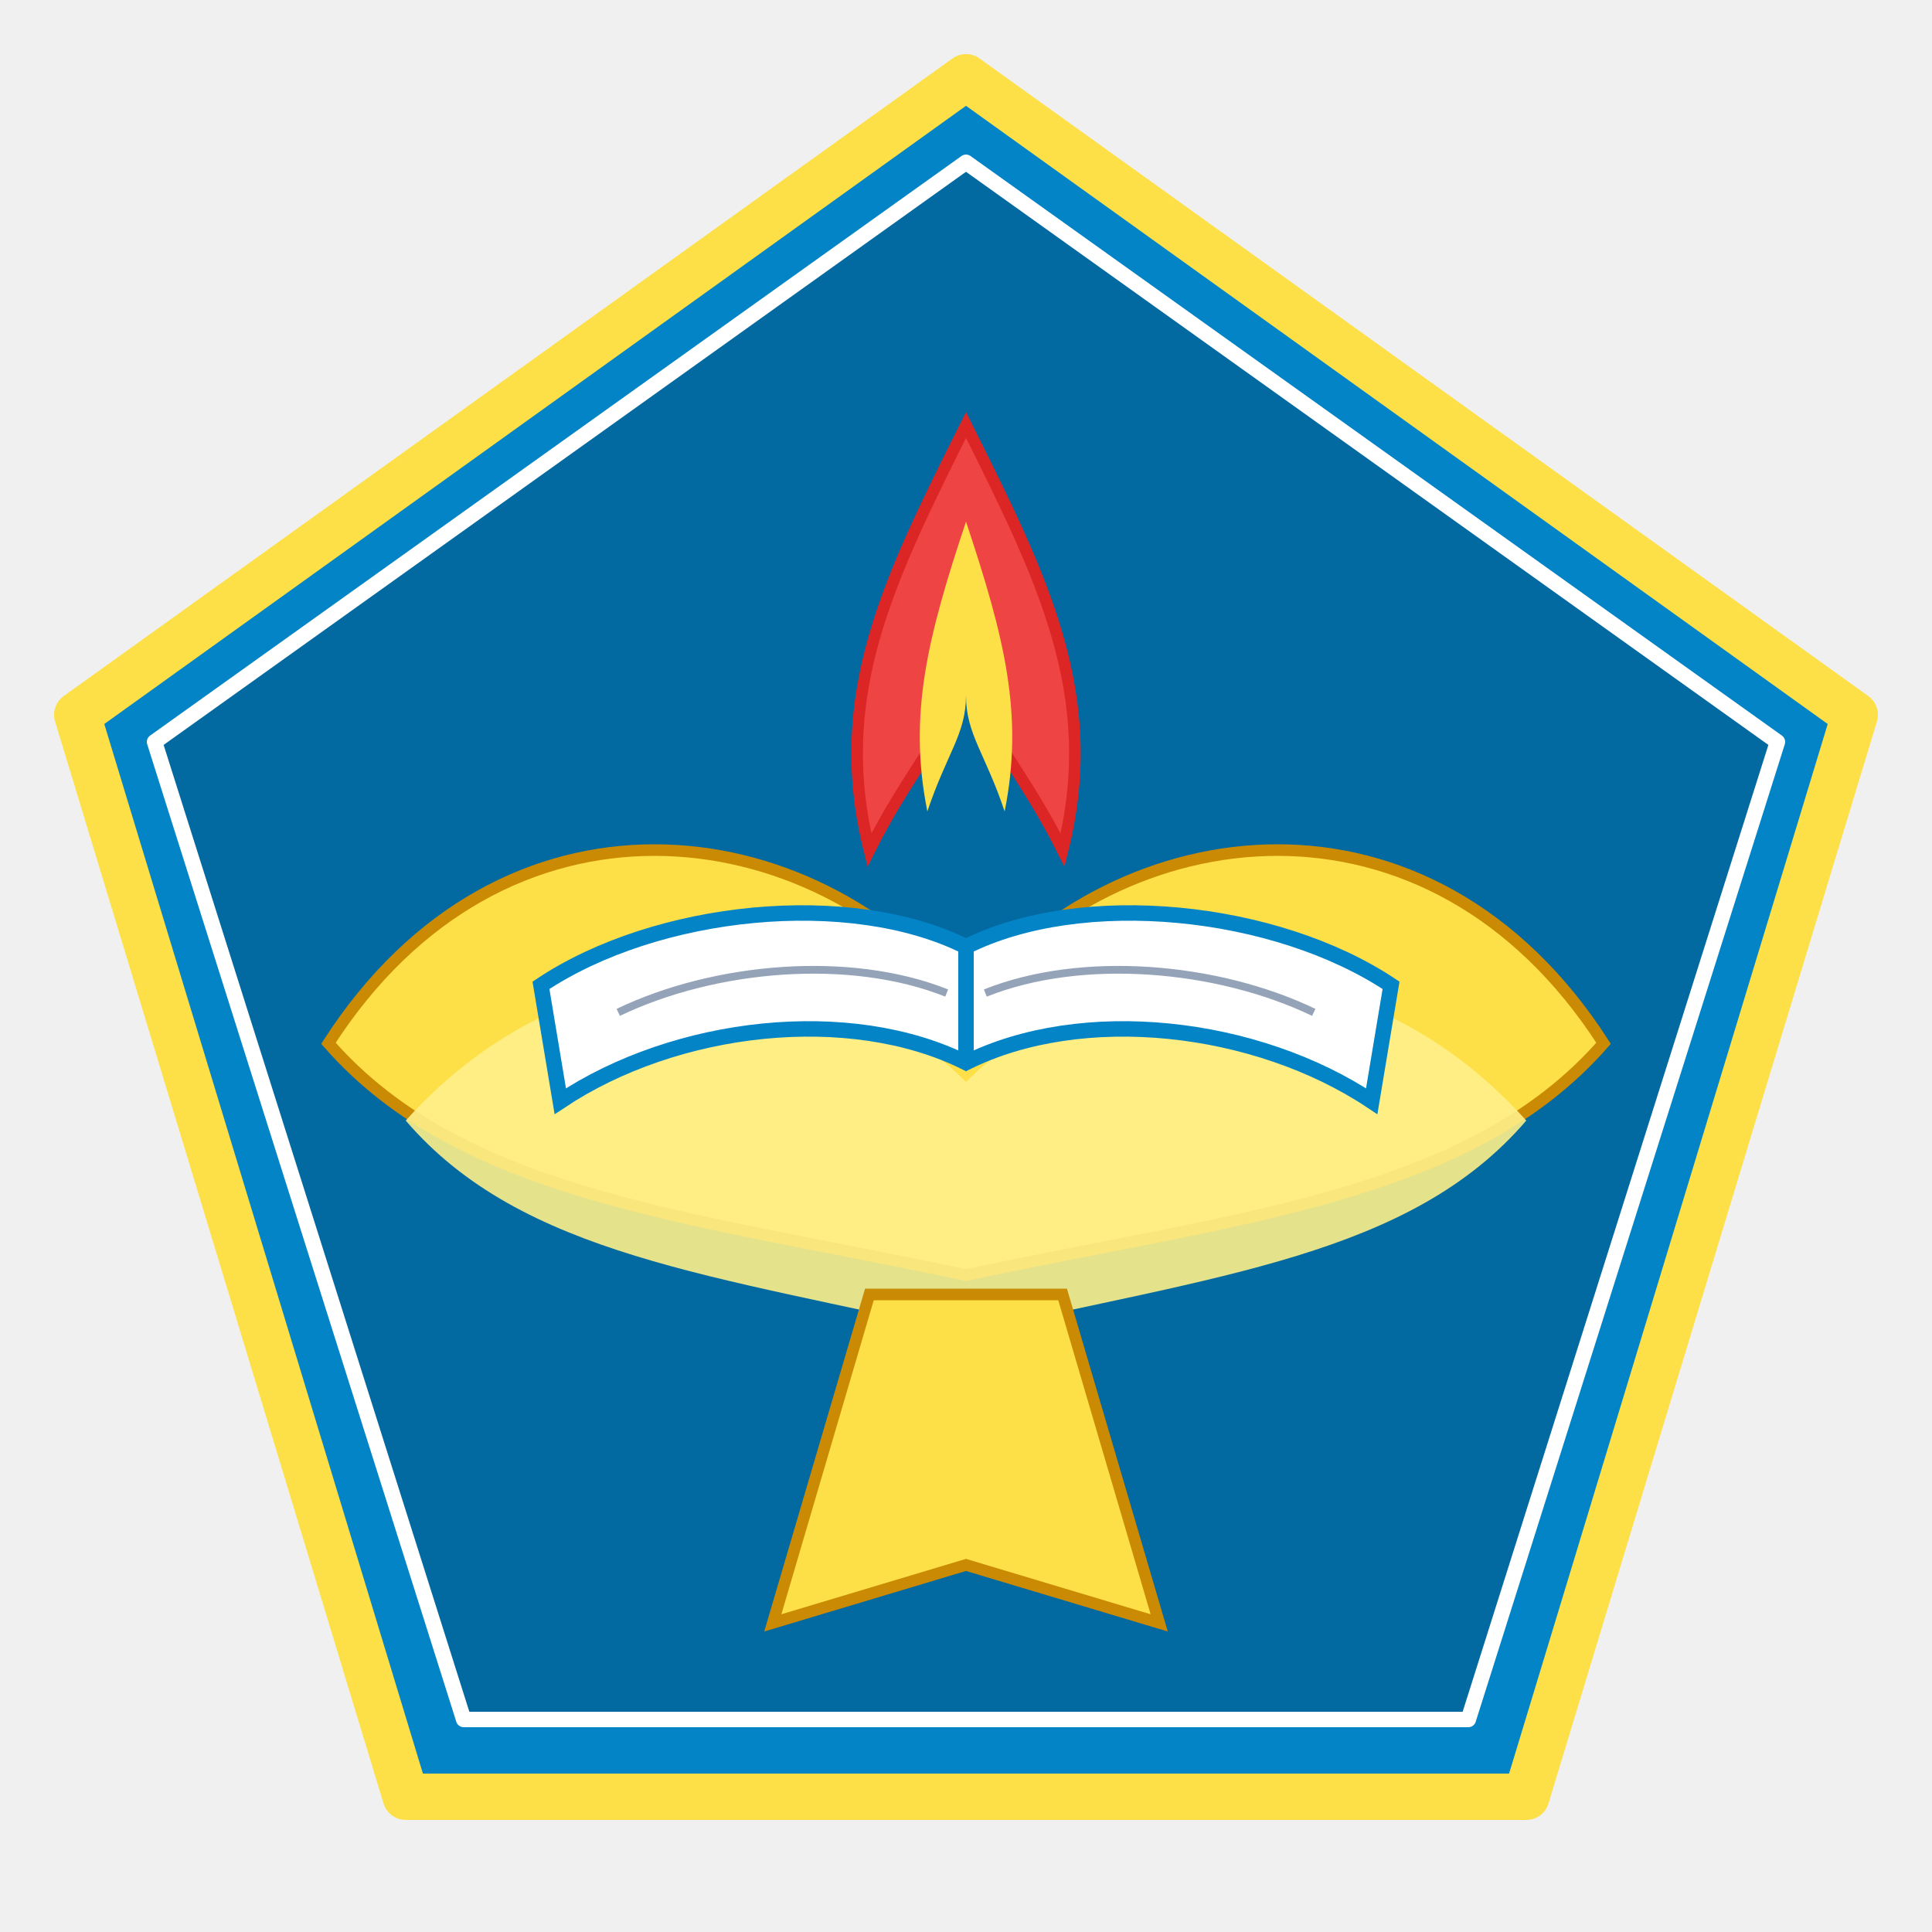
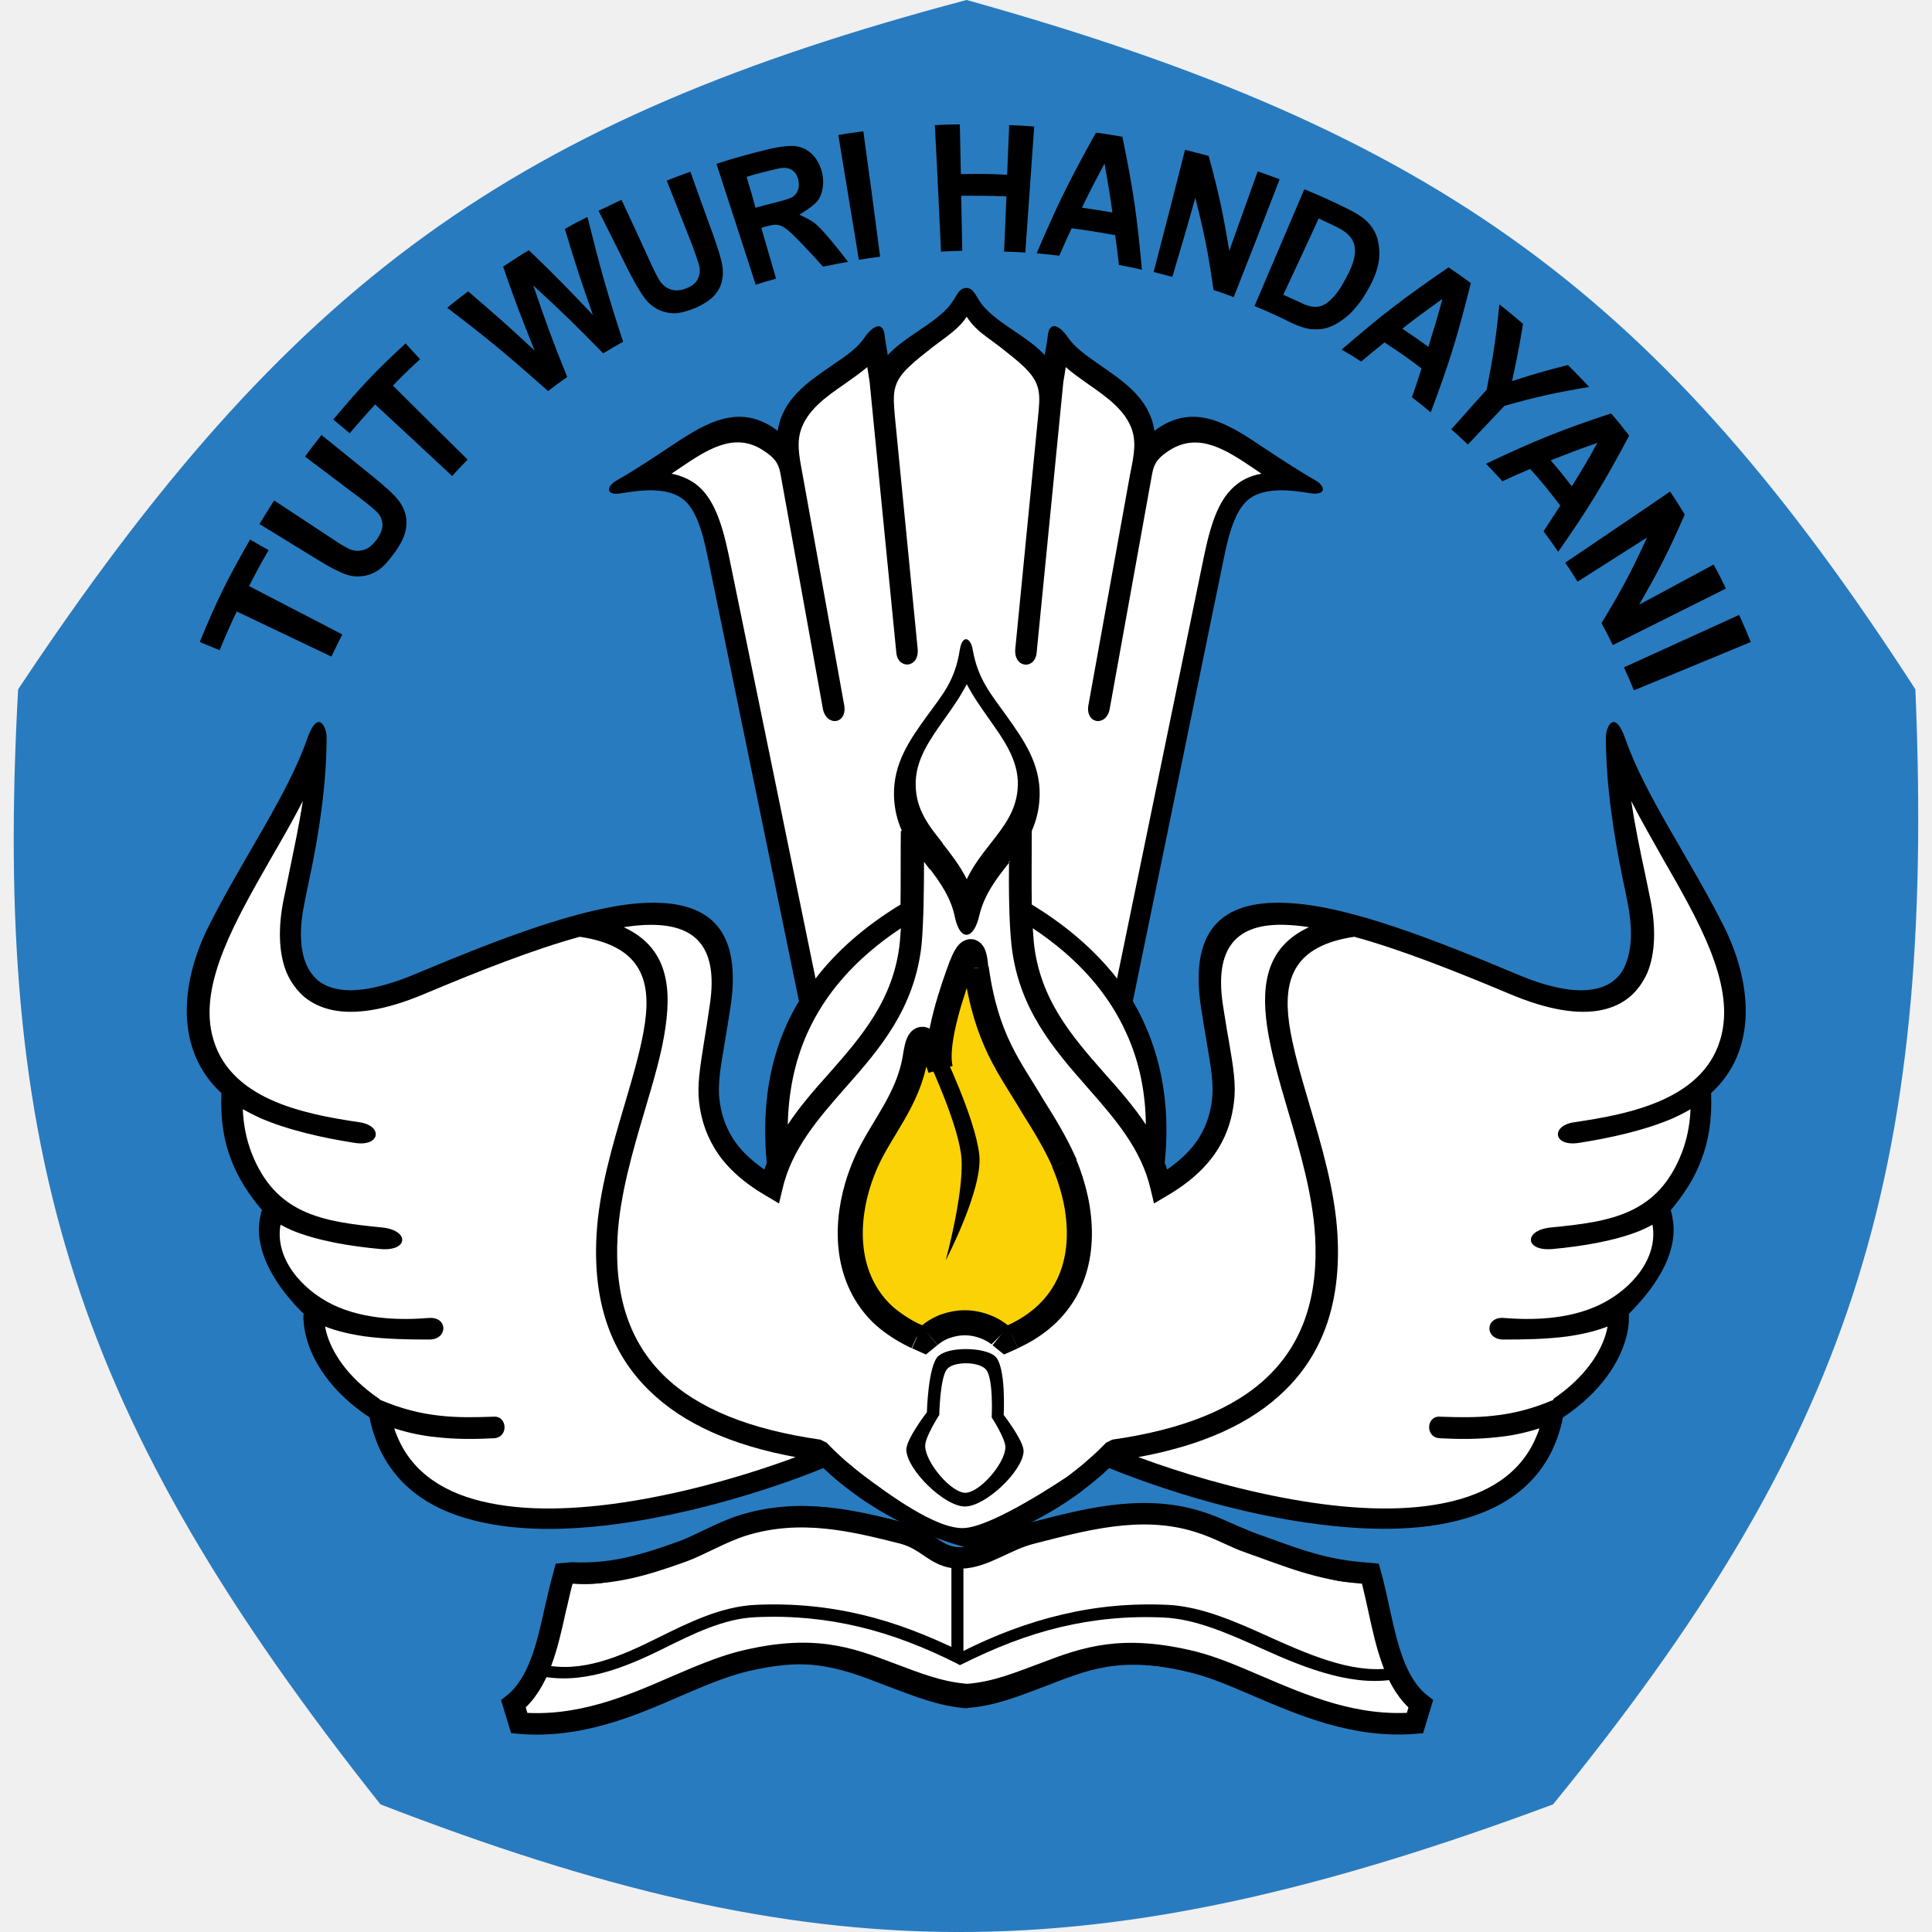
- <svg xmlns="http://www.w3.org/2000/svg" viewBox="0 0 500 500" width="100%" height="100%">
-   <defs>
-     <linearGradient id="twhGold" x1="0%" y1="0%" x2="100%" y2="100%">
-       <stop offset="0%" stopColor="#FDE047" />
-       <stop offset="100%" stopColor="#EAB308" />
-     </linearGradient>
-     <linearGradient id="twhBlue" x1="0%" y1="0%" x2="100%" y2="100%">
-       <stop offset="0%" stopColor="#0284C7" />
-       <stop offset="100%" stopColor="#0369A1" />
-     </linearGradient>
-   </defs>
-   <polygon points="250,20 480,185 395,465 105,465 20,185" fill="#0284C7" stroke="#FDE047" stroke-width="12" stroke-linejoin="round" />
-   <polygon points="250,42 460,192 380,445 120,445 40,192" fill="#0369A1" stroke="#FFFFFF" stroke-width="4" stroke-linejoin="round" />
-   <path d="M250,260 C210,210 130,200 85,270 C120,310 180,315 250,330 C320,315 380,310 415,270 C370,200 290,210 250,260 Z" fill="#FDE047" stroke="#CA8A04" stroke-width="3" />
-   <path d="M250,280 C215,245 150,240 105,290 C135,325 185,330 250,345 C315,330 365,325 395,290 C350,240 285,245 250,280 Z" fill="#FEF08A" opacity="0.9" />
-   <path d="M225,335 L200,420 L250,405 L300,420 L275,335 Z" fill="#FDE047" stroke="#CA8A04" stroke-width="3" />
-   <path d="M250,110 C230,150 215,180 225,220 C235,200 245,190 250,175 C255,190 265,200 275,220 C285,180 270,150 250,110 Z" fill="#EF4444" stroke="#DC2626" stroke-width="3" />
-   <path d="M250,135 C240,165 235,185 240,210 C245,195 250,190 250,180 C250,190 255,195 260,210 C265,185 260,165 250,135 Z" fill="#FDE047" />
-   <path d="M250,245 C220,230 170,235 140,255 L145,285 C175,265 220,260 250,275 C280,260 325,265 355,285 L360,255 C330,235 280,230 250,245 Z" fill="#FFFFFF" stroke="#0284C7" stroke-width="4" />
-   <line x1="250" y1="245" x2="250" y2="275" stroke="#0284C7" stroke-width="4" />
-   <path d="M160,262 C185,250 220,247 245,257" stroke="#94A3B8" stroke-width="2" fill="none" />
-   <path d="M340,262 C315,250 280,247 255,257" stroke="#94A3B8" stroke-width="2" fill="none" />
+ <svg xmlns="http://www.w3.org/2000/svg" width="400" height="400" version="1.1">
+   <path d="m200.12-0.004c98.148 27.393 143.92 61.458 196.44 142.72 4.258 101.77-13.91 155.84-75.013 230.86-95.522 35.555-152.58 34.916-242.78 0-63.303-79.838-80.335-134.27-75.013-230.86 56.348-84.877 102.9-117.95 196.37-142.72z" fill="#297bbf" stroke-width=".071" />
+   <path d="m63.209 162.23-4.329 6.316-8.587 12.916-5.677 16.536-3.052 7.026 0.568 11.639 4.755 7.948 1.703 9.297 2.271 6.529 5.181 9.51-0.426 4.897 1.135 5.181 4.045 7.239 3.761 4.755 1.135 5.677" fill="none" stroke="#000" stroke-width=".16" />
+   <path d="m200.12 353.63c5.961-0.426 10.645-2.413 16.181-4.471 8.374-3.193 15.471-6.6 30.374-2.839 4.045 0.994 8.871 2.839 13.484 4.826 9.652 4.116 20.794 8.019 33.213 6.955l1.065-4.4c-5.322-4.187-7.31-10.148-8.942-17.6-0.426-1.987-0.852-3.903-1.348-5.961l-0.426-1.561-1.561-0.142c-9.155-0.71-15.684-2.981-23.845-5.89-3.477-1.277-7.239-2.626-11.639-3.974-11.994-3.69-22.922-0.923-33.071 1.632-5.394 1.348-8.303 2.626-13.058 2.839h-0.639c-4.826-0.142-7.736-1.419-13.058-2.839-10.148-2.555-21.148-5.323-33.071-1.632-4.4 1.348-8.161 2.697-11.639 3.974-8.161 2.91-14.69 5.181-23.845 5.89l-1.561 0.142-0.426 1.561c-0.568 2.058-0.923 3.974-1.419 5.961-1.632 7.452-3.335 13.839-8.658 18.026l0.852 3.336c12.419 1.065 22.922-2.342 32.574-6.529 4.613-1.987 9.155-3.832 13.271-4.826 14.903-3.761 22.71-0.071 31.155 3.123 5.535 2.058 10.29 4.045 16.252 4.471zm0-33.213c-8.161-2.2-16.394-6.103-23.632-11.426-1.49-1.135-2.981-2.271-4.4-3.548-0.568-0.497-1.065-0.994-1.632-1.49-9.368 3.832-22.922 8.161-36.761 10.645-11.568 2.058-23.348 2.768-33.284 0.71-10.29-2.058-18.522-7.097-22.355-16.606-0.639-1.632-1.206-3.406-1.561-5.252-7.948-5.252-11.852-11.639-13.129-16.748-0.284-1.065-0.426-2.129-0.497-3.052-0.071-0.568-0.071-1.065 0-1.632-5.465-5.394-8.729-11-9.226-16.252-0.071-1.135-0.071-2.2 0.142-3.336 0.142-0.639 0.213-1.277 0.426-1.845h0.071c-2.768-3.264-4.897-6.529-6.387-10.361-1.561-3.974-2.271-8.445-2.058-13.91-9.723-8.942-8.516-22.922-2.555-34.703 6.955-13.839 16.252-26.968 20.297-38.606 2.271-6.458 4.045-2.413 4.045-0.426 0 9.652-1.561 20.013-3.548 29.31-0.213 0.994-0.426 1.987-1.065 5.181-0.994 4.755-0.994 9.226 0.355 12.49 0.568 1.348 1.348 2.413 2.342 3.336 0.994 0.852 2.342 1.49 3.974 1.845 3.761 0.781 9.084-0.071 16.252-3.052 17.529-7.381 34.49-13.839 46.555-14.69 13.484-0.923 21.361 4.471 18.735 21.645-0.355 2.342-0.781 4.755-1.135 6.955-0.994 5.748-1.49 9.013-1.135 12.064 0.284 2.342 0.923 4.968 2.555 7.665 1.348 2.271 3.477 4.542 6.742 6.813 0.142-0.426 0.355-0.923 0.497-1.348-0.923-9.793 0-19.516 4.116-28.671 0.781-1.632 1.561-3.264 2.555-4.826l-18.877-91.903c-1.277-6.316-2.768-10.29-5.252-12.135-3.335-2.484-8.8-1.774-12.632-1.135-3.264 0.568-3.264-1.348-0.923-2.697 3.548-1.987 7.806-4.826 11.639-7.381 6.955-4.613 13.91-8.729 21.645-2.839 0.994-6.6 6.174-10.077 11.142-13.484 1.419-1.065 4.968-3.052 6.813-5.819 1.774-2.555 3.832-3.477 4.187-0.497 0.071 0.781 0.355 2.413 0.639 4.116 3.548-3.832 8.871-6.032 12.348-9.723 1.987-2.129 2.058-4.116 3.903-4.187 1.845 0.071 1.916 2.058 3.903 4.187 3.478 3.69 8.8 5.89 12.348 9.723 0.284-1.703 0.568-3.336 0.639-4.116 0.355-2.981 2.413-2.129 4.187 0.497 1.916 2.697 5.394 4.755 6.813 5.819 4.897 3.406 10.078 6.884 11.071 13.484 7.735-5.89 14.761-1.774 21.645 2.839 3.832 2.555 8.161 5.394 11.639 7.381 2.271 1.277 2.271 3.193-0.994 2.697-3.761-0.639-9.297-1.348-12.632 1.135-2.484 1.916-3.974 5.819-5.252 12.135l-18.877 91.903c0.922 1.561 1.774 3.193 2.484 4.826 4.116 9.155 5.11 18.948 4.116 28.671 0.213 0.426 0.355 0.923 0.497 1.348 3.264-2.271 5.394-4.542 6.742-6.813 1.632-2.697 2.271-5.323 2.555-7.665 0.355-3.123-0.142-6.316-1.135-12.064-0.355-2.129-0.781-4.613-1.135-6.955-2.626-17.103 5.252-22.568 18.735-21.645 12.136 0.781 29.026 7.31 46.626 14.69 7.168 3.052 12.49 3.832 16.252 3.052 1.632-0.355 2.91-0.923 3.974-1.845 1.065-0.852 1.845-1.987 2.342-3.336 1.348-3.264 1.348-7.736 0.426-12.49-0.639-3.193-0.852-4.187-1.065-5.181-1.916-9.297-3.477-19.658-3.477-29.31 0-1.987 1.774-6.032 4.045 0.426 4.045 11.639 13.342 24.768 20.297 38.606 5.961 11.852 7.168 25.832-2.555 34.703 0.213 5.465-0.497 9.935-2.058 13.91-1.419 3.832-3.619 7.097-6.316 10.361 0.213 0.568 0.355 1.206 0.426 1.845 0.213 1.135 0.213 2.271 0.142 3.336-0.426 5.252-3.761 10.787-9.226 16.252v1.632c-0.071 0.923-0.213 1.987-0.497 3.052-1.277 5.11-5.181 11.497-13.129 16.748-0.355 1.845-0.922 3.619-1.561 5.252-3.832 9.51-12.064 14.477-22.355 16.606-9.935 2.058-21.716 1.277-33.284-0.71-13.839-2.413-27.322-6.813-36.761-10.645-0.568 0.497-1.065 0.994-1.632 1.49-1.49 1.277-2.91 2.413-4.4 3.548-7.239 5.323-15.542 9.226-23.632 11.426z" stroke-width=".071" />
+   <g fill="#fff">
+     <g stroke-width=".071">
+       <path d="m195.12 174.58c1.774 2.271 3.619 4.613 5.039 7.452 1.348-2.839 3.193-5.181 4.968-7.452 2.768-3.548 5.465-6.884 5.606-11.994 0.142-5.252-2.981-9.51-6.032-13.839-1.632-2.342-3.264-4.613-4.542-7.097-1.278 2.484-2.91 4.826-4.542 7.097-3.052 4.329-6.174 8.587-6.032 13.839 0.071 5.11 2.768 8.445 5.606 11.994z" />
+       <path d="m78.725 289.83c4.329 1.845 8.303 2.839 12.278 3.264 3.619 0.426 7.31 0.355 11.284 0.213 2.768-0.142 3.052 4.329-0.071 4.471-4.045 0.213-7.806 0.213-11.71-0.213-2.91-0.284-5.819-0.852-8.871-1.845 0.142 0.568 0.355 1.065 0.568 1.561 3.194 7.877 10.29 12.135 19.161 13.91 9.297 1.916 20.51 1.206 31.652-0.781 11.568-2.058 22.922-5.465 31.722-8.729-13.129-2.413-23.277-6.884-30.303-13.768-7.948-7.736-11.71-18.31-10.929-32.219 0.497-9.084 3.264-18.381 5.819-27.039 1.774-6.032 3.478-11.781 4.187-16.748 1.348-9.226-0.994-16.11-13.484-17.955-9.581 2.626-20.722 7.026-32.219 11.852-8.09 3.406-14.265 4.258-18.877 3.336-2.413-0.497-4.329-1.419-5.961-2.768-1.561-1.348-2.768-3.052-3.619-4.968-1.703-4.116-1.774-9.51-0.639-15.116 0.071-0.355 0.568-2.768 1.065-5.181 1.065-5.252 2.129-10.077 2.91-15.258-2.058 4.045-4.4 8.09-6.742 12.135-7.239 12.703-14.548 25.406-12.064 36.122 3.123 13.484 18.948 16.535 30.516 18.239 4.968 0.71 4.4 5.181-1.065 4.258-6.387-0.994-13.768-2.626-19.587-5.181-1.206-0.568-2.342-1.135-3.477-1.774 0.142 3.406 0.781 6.316 1.774 8.942 4.968 12.845 14.69 14.335 27.039 15.542 5.748 0.568 5.535 4.968-0.284 4.471-6.245-0.568-13.058-1.703-18.239-3.832-0.852-0.355-1.703-0.781-2.484-1.206-1.206 6.884 4.258 13.342 10.787 16.535 6.742 3.264 14.69 3.193 19.942 2.768 3.974-0.284 3.974 4.471 0.071 4.471-4.187 0-8.8-0.071-13.2-0.639-2.981-0.426-5.819-1.065-8.374-2.058 0.071 0.355 0.142 0.639 0.213 0.994 1.065 4.187 4.329 9.439 11 13.981z" />
+       <path d="m186.52 192.18c-9.723 6.458-15.826 13.839-19.374 21.716-2.697 6.032-3.903 12.419-4.045 18.948 2.484-3.761 5.465-7.168 8.516-10.574 6.671-7.593 13.484-15.329 14.69-27.252 0.071-0.923 0.142-1.845 0.213-2.839z" />
+       <path d="m116.12 327.37" />
+       <path d="m197.52 337.8v-13.2c-4.542-0.426-7.026-1.632-11.923-2.839-9.581-2.413-19.871-5.039-30.658-1.703-4.329 1.348-8.09 2.626-11.497 3.903-8.019 2.839-14.548 5.181-23.348 6.032-0.284 1.348-0.639 2.768-0.923 4.187-0.71 3.052-1.348 6.245-2.342 9.226 7.31-0.142 13.981-3.264 20.51-6.245 4.187-1.916 8.303-3.832 12.49-4.968 16.819-4.471 28.174-0.71 38.748 2.768 3.832 1.277 5.394 2.058 9.013 2.839z" />
+       <path d="m321.62 289.83c-4.329 1.845-8.303 2.839-12.277 3.264-3.619 0.426-7.31 0.355-11.284 0.213-2.768-0.142-3.052 4.329 0.071 4.471 4.045 0.213 7.806 0.213 11.71-0.213 2.91-0.284 5.819-0.852 8.871-1.845-0.142 0.568-0.355 1.065-0.568 1.561-3.193 7.877-10.29 12.135-19.161 13.91-9.297 1.916-20.51 1.206-31.58-0.781-11.568-2.058-22.922-5.465-31.722-8.729 13.129-2.413 23.277-6.884 30.303-13.768 7.948-7.736 11.71-18.31 10.929-32.219-0.497-9.084-3.264-18.381-5.819-27.039-1.774-6.032-3.477-11.781-4.187-16.748-1.277-9.226 0.994-16.11 13.484-17.955 9.581 2.626 20.722 7.026 32.219 11.852 8.09 3.406 14.264 4.258 18.877 3.336 2.413-0.497 4.329-1.419 5.961-2.768 1.561-1.348 2.768-3.052 3.619-4.968 1.703-4.116 1.774-9.51 0.639-15.116-0.071-0.355-0.568-2.768-1.065-5.181-1.135-5.252-2.129-10.077-2.91-15.258 2.058 4.045 4.4 8.09 6.671 12.135 7.31 12.703 14.548 25.406 12.064 36.122-3.123 13.484-18.948 16.535-30.516 18.239-4.968 0.71-4.4 5.181 1.065 4.258 6.387-0.994 13.768-2.626 19.587-5.181 1.206-0.568 2.342-1.135 3.406-1.774-0.142 3.406-0.781 6.316-1.774 8.942-4.968 12.845-14.69 14.335-27.11 15.542-5.748 0.568-5.465 4.968 0.284 4.471 6.174-0.568 13.058-1.703 18.239-3.832 0.852-0.355 1.703-0.781 2.484-1.206 1.206 6.884-4.258 13.342-10.858 16.535-6.742 3.264-14.69 3.193-19.942 2.768-3.903-0.284-3.974 4.471-0.071 4.471 4.258 0 8.871-0.071 13.2-0.639 2.981-0.426 5.819-1.065 8.374-2.058-0.071 0.355-0.142 0.639-0.213 0.994-1.065 4.187-4.329 9.439-11 13.981z" />
+       <path d="m213.82 192.18c9.723 6.458 15.826 13.839 19.374 21.716 2.768 6.032 3.974 12.419 4.045 18.948-2.484-3.761-5.465-7.168-8.516-10.574-6.671-7.593-13.484-15.329-14.69-27.252-0.071-0.923-0.142-1.845-0.213-2.839z" />
+       <path d="m284.12 327.37c-0.071-0.142 0 0 0 0z" />
+       <path d="m202.62 337.8v-13.2c4.613-0.426 7.026-1.632 11.923-2.839 9.581-2.413 19.942-5.039 30.658-1.703 4.329 1.348 8.019 2.626 11.497 3.903 8.019 2.839 14.548 5.181 23.348 6.032 0.284 1.348 0.639 2.768 0.923 4.187 0.639 3.052 1.348 6.245 2.271 9.226-7.31-0.142-13.981-3.264-20.439-6.245-4.187-1.916-8.303-3.832-12.561-4.968-16.819-4.471-28.174-0.71-38.748 2.768-3.832 1.277-5.394 2.058-9.013 2.839z" />
+       <path d="m200.12 342.77c4.684-0.355 7.665-1.774 12.916-3.548 10.006-3.264 20.722-6.813 36.264-2.697 3.832 0.994 7.736 2.839 11.781 4.684 2.484 1.135 5.11 2.342 7.735 3.406 5.039 1.987 10.361 3.477 16.252 3.264 0.71 1.632 1.561 3.123 2.626 4.542-9.368-0.426-17.884-4.045-25.69-7.452-4.755-2.058-9.297-3.974-13.768-5.11-16.252-4.045-24.413-0.994-33.497 2.413-5.89 2.2-9.439 3.548-14.619 4.045-5.181-0.426-8.8-1.845-14.619-4.045-9.084-3.406-17.245-6.458-33.497-2.413-4.471 1.135-8.942 3.052-13.697 5.11-7.806 3.336-16.322 7.026-25.69 7.452 0.994-1.419 1.845-2.91 2.626-4.542 5.89 0.213 11.213-1.206 16.322-3.264 2.626-1.065 5.181-2.2 7.665-3.406 3.974-1.845 7.948-3.69 11.781-4.684 15.542-4.116 26.258-0.568 36.193 2.697 5.323 1.774 8.303 3.193 12.987 3.548z" />
+     </g>
+     <path d="m200.12 350.86c5.961-0.426 10.645-2.413 16.181-4.471 8.374-3.193 15.968-5.961 30.871-2.271 4.116 1.065 8.445 2.91 13.058 4.897 9.652 4.116 20.297 8.729 32.716 7.736l1.206-3.974c-5.322-4.187-7.026-12.064-8.658-19.516-0.426-1.987-0.852-3.903-1.348-5.89l-0.426-1.561-1.561-0.142c-9.155-0.71-15.4-3.477-23.49-6.316-3.477-1.206-6.245-2.981-10.645-4.329-11.993-3.761-24.271-0.142-34.419 2.413-5.394 1.348-9.793 4.968-14.548 5.11h-0.639c-4.755-0.142-6.174-3.69-11.497-5.11-10.148-2.555-21.148-5.323-33.071-1.632-4.4 1.348-9.226 4.258-12.703 5.465-8.09 2.91-14.477 4.755-22.781 4.4l-1.561 0.142-0.426 1.561c-0.568 2.058-0.923 3.974-1.419 5.89-1.632 7.452-3.406 15.329-8.658 19.516l1.206 3.974c12.419 1.065 23.135-3.548 32.716-7.736 4.613-1.987 9.013-3.832 13.058-4.897 14.903-3.761 22.426-0.923 30.871 2.271 5.535 2.058 10.29 4.045 16.252 4.471z" stroke="#000" stroke-width="4.449" />
+     <g stroke-width=".071">
+       <path d="m200.12 283.09c-1.135 0-1.348 1.845-1.916 3.548-0.497 1.561-1.135 2.91-1.987 4.329-0.426 0.781-0.852 1.49-1.206 2.271-3.406 7.593 0.284 12.703 5.039 17.6 4.968-5.181 8.445-10.077 5.039-17.6-0.355-0.781-0.781-1.49-1.135-2.271-0.781-1.419-1.419-2.839-1.987-4.329-0.568-1.703-0.781-3.548-1.916-3.548z" />
+       <path d="m209.12 178.34c-0.142 0.142-0.284 0.355-0.426 0.568-2.413 3.052-4.897 6.245-5.961 10.716-1.135 4.968-3.974 5.394-5.039 0.213-0.852-4.045-2.981-7.026-5.11-9.864v0.142c-0.426-0.568-0.852-1.135-1.277-1.703 0 5.465-0.071 12.348-0.497 17.103-1.419 13.271-8.658 21.645-15.826 29.735-5.606 6.387-11.071 12.632-12.987 20.935l-0.71 2.981-2.626-1.561c-5.394-3.123-8.729-6.529-10.716-9.864-2.058-3.406-2.839-6.6-3.194-9.439-0.426-3.69 0.142-7.097 1.135-13.342 0.284-1.774 0.639-3.832 1.065-6.884 1.987-13.058-3.903-17.174-14.052-16.535-1.206 0.071-2.413 0.213-3.761 0.426 8.445 3.903 10.006 11.284 8.658 20.581-0.71 5.323-2.484 11.213-4.329 17.458-2.484 8.374-5.11 17.387-5.606 25.974-0.71 12.561 2.626 22 9.581 28.813 7.097 6.955 18.026 11.213 32.432 13.271l1.278 0.639c1.206 1.277 2.484 2.484 3.761 3.619 1.348 1.135 2.697 2.271 4.116 3.336 4.755 3.548 14.619 10.858 20.368 10.716 6.032-0.071 21.645-10.716 21.645-10.716s2.839-2.129 4.116-3.336c1.348-1.135 2.626-2.342 3.832-3.619l1.278-0.639c14.406-2.058 25.335-6.316 32.432-13.271 6.955-6.813 10.29-16.252 9.581-28.813-0.497-8.658-3.123-17.6-5.606-25.974-1.845-6.245-3.548-12.135-4.329-17.458-1.348-9.297 0.213-16.677 8.658-20.581-1.277-0.213-2.555-0.355-3.761-0.426-10.148-0.71-16.039 3.477-14.052 16.535 0.497 2.981 0.781 5.039 1.135 6.884 1.065 6.174 1.632 9.652 1.135 13.342-0.355 2.839-1.135 6.032-3.194 9.439-2.058 3.336-5.323 6.742-10.716 9.864l-2.626 1.561-0.71-2.981c-1.916-8.303-7.381-14.548-12.987-20.935-7.097-8.09-14.406-16.464-15.826-29.735-0.497-4.755-0.568-11.71-0.497-17.174z" />
+       <path d="m186.72 172.02c-0.923-2.129-1.561-4.471-1.632-7.31-0.142-6.742 3.336-11.639 6.884-16.535 3.194-4.4 5.748-7.239 6.742-13.626 0.497-3.193 2.271-2.697 2.697 0.071 1.065 5.961 3.69 9.013 6.955 13.555 3.477 4.897 7.026 9.793 6.884 16.535-0.071 2.839-0.71 5.252-1.632 7.31 0 4.684-0.071 10.787 0 15.258 7.593 4.613 13.342 9.793 17.671 15.329l0.071-0.426 17.955-87.219c1.561-7.452 3.335-12.135 6.955-14.832 1.419-1.065 2.981-1.703 4.897-2.058-0.497-0.355-1.065-0.71-1.561-1.065-5.678-3.832-11.355-7.593-17.387-3.832-2.2 1.419-3.264 2.484-3.69 4.968l-8.8 48.755c-0.781 3.69-5.252 2.981-4.329-1.206l8.516-47.193c0.568-2.981 1.419-6.245 0.568-9.155-1.277-4.329-5.394-7.168-9.155-9.793-1.703-1.206-3.335-2.342-4.684-3.548-0.142 1.135-0.355 2.2-0.497 3.123l-5.535 56.135c-0.426 3.477-4.826 3.052-4.4-0.994l4.684-47.761c0.497-4.826 0.71-7.097-2.91-10.574-1.49-1.419-3.336-2.839-5.039-4.187-1.774-1.348-3.548-2.484-4.968-3.903-0.71-0.71-1.348-1.49-1.845-2.271-0.497 0.781-1.135 1.561-1.916 2.271-1.419 1.348-3.194 2.555-4.968 3.903-1.703 1.348-3.477 2.697-5.039 4.187-3.619 3.406-3.336 5.748-2.91 10.574l4.684 47.761c0.426 4.045-3.974 4.4-4.4 0.994l-5.535-56.135c-0.142-0.923-0.284-1.987-0.497-3.123-1.419 1.206-3.052 2.342-4.755 3.548-3.69 2.555-7.806 5.394-9.084 9.793-0.852 2.981 0 6.245 0.497 9.155l8.516 47.193c0.923 4.187-3.477 4.897-4.329 1.206l-8.8-48.755c-0.426-2.484-1.49-3.548-3.69-4.968-5.961-3.832-11.639 0-17.316 3.832-0.497 0.355-1.065 0.71-1.561 1.065 1.845 0.355 3.477 1.065 4.897 2.058 3.548 2.626 5.394 7.381 6.955 14.832l17.884 87.219 0.071 0.426c4.258-5.535 10.006-10.716 17.6-15.329 0.071-4.471 0-10.574 0.071-15.258z" />
+     </g>
+   </g>
+   <g>
+     <path d="m198.32 344.76m90.484 0.426c0.284 0.781 0.639 1.49 1.065 2.271-9.013 2.058-19.161-1.845-28.387-6.032-6.955-3.123-13.91-6.245-20.51-6.529-7.523-0.355-14.548 0.355-21.432 1.987-6.884 1.632-13.555 4.258-20.51 7.735-0.071 0.071-0.071 0.071-0.142 0.071h-0.355s-0.071 0-0.071-0.071c0 0-0.071 0-0.071-0.071-6.884-3.477-13.626-6.103-20.51-7.736-6.884-1.632-13.91-2.342-21.432-1.987-6.671 0.284-12.987 3.477-19.161 6.529-8.161 4.045-17.032 7.593-26.045 5.535l1.065-2.271c8.09 1.845 16.11-1.632 23.916-5.535 6.458-3.193 13.058-6.458 20.155-6.813 7.736-0.355 14.974 0.355 22.142 2.058 6.884 1.632 13.626 4.258 20.58 7.665 6.884-3.477 13.697-6.032 20.581-7.665 7.097-1.703 14.336-2.413 22.142-2.058 7.026 0.355 14.194 3.548 21.361 6.813 8.871 3.974 18.097 7.877 26.329 6.032z" stroke-width=".071" />
+     <path d="m198.32 324.39m85.161 0.639c0.284 0.781 0.639 1.49 1.065 2.271-9.013 1.49-13.768-2.342-23.064-6.245-6.955-3.123-13.91-6.245-20.51-6.529-7.523-0.355-14.548 0.355-21.432 1.987s-13.555 4.258-20.51 7.736c-0.071 0.071-0.071 0.071-0.142 0.071l-0.142 0.142h-0.284s-0.071 0-0.071-0.071c0 0-0.071 0-0.071-0.071-6.884-3.477-13.626-6.103-20.51-7.736-25.619-6.174-43.432 14.903-61.245 10.858l1.065-2.271c16.464 3.761 35.413-17.103 60.748-11 6.884 1.632 13.626 4.258 20.581 7.665 6.884-3.406 13.697-6.032 20.581-7.665 7.097-1.703 14.335-2.413 22.142-2.058 7.026 0.355 14.194 3.548 21.361 6.813 8.871 3.69 12.774 7.168 20.935 6.245z" stroke-width=".071" />
+     <path d="m196.98 323.12h2.484v19.232h-2.484z" stroke-width=".071" />
+     <g stroke-width=".071">
+       <path d="m68.675 135.97c-7.877-3.761-11.781-5.606-19.658-9.368-1.49 3.123-2.2 4.755-3.548 8.019-1.632-0.71-2.484-0.994-4.116-1.703 3.69-8.942 5.819-13.2 10.432-21.219 1.561 0.923 2.271 1.348 3.832 2.2-1.703 2.91-2.484 4.4-4.045 7.452 7.736 3.974 11.568 6.032 19.303 10.006-0.923 1.774-1.348 2.697-2.271 4.613z" />
+       <path d="m53.705 108.51c1.206-1.987 1.845-2.981 3.052-4.897 4.755 3.123 7.097 4.684 11.852 7.806 1.845 1.277 3.123 1.987 3.761 2.271 0.994 0.426 1.987 0.426 2.981 0.142 0.994-0.284 1.845-1.065 2.697-2.2 0.781-1.135 1.206-2.2 1.135-3.123s-0.426-1.774-1.065-2.413-1.774-1.632-3.406-2.839c-4.613-3.477-6.955-5.252-11.568-8.729 1.348-1.845 2.058-2.697 3.406-4.471 4.258 3.477 6.458 5.181 10.716 8.658 2.413 1.987 4.116 3.477 4.968 4.542 0.852 0.994 1.419 2.129 1.703 3.193 0.284 1.135 0.284 2.271 0 3.548-0.284 1.277-0.994 2.626-2.058 4.187-1.348 1.845-2.484 3.193-3.619 3.903-1.135 0.71-2.271 1.135-3.406 1.206-1.135 0.142-2.2 0-3.193-0.355-1.419-0.497-3.406-1.49-5.89-3.052-4.755-2.91-7.168-4.4-11.923-7.31z" />
+       <path d="m93.625 98.566c-6.387-5.961-9.581-8.942-15.968-14.832-2.129 2.342-3.193 3.548-5.252 5.961-1.348-1.135-2.058-1.703-3.406-2.839 5.677-6.742 8.658-9.935 14.974-15.755 1.206 1.277 1.774 1.987 2.981 3.264-2.271 2.129-3.406 3.193-5.606 5.465 6.174 6.174 9.297 9.226 15.471 15.329-1.277 1.348-1.987 1.987-3.194 3.406z" />
+       <path d="m113.32 80.826c-8.019-7.097-12.136-10.574-20.723-17.103 1.703-1.419 2.555-2.058 4.329-3.406 5.606 4.826 8.374 7.239 13.768 12.277-2.768-6.884-4.116-10.361-6.529-17.387 2.129-1.419 3.194-2.129 5.323-3.406 5.465 5.252 8.09 7.948 13.271 13.413-2.484-7.026-3.619-10.574-5.819-17.813 1.845-1.065 2.839-1.561 4.684-2.484 2.626 10.503 4.045 15.613 7.381 25.832-1.632 0.923-2.484 1.419-4.116 2.413-5.606-5.748-8.516-8.587-14.477-14.052 2.626 7.665 3.974 11.426 7.026 18.948-1.632 1.135-2.413 1.703-3.974 2.91z" />
+       <path d="m123.92 43.636c1.916-0.923 2.839-1.348 4.755-2.271 2.413 5.181 3.619 7.736 5.961 12.916 0.923 2.058 1.632 3.336 1.987 3.903 0.639 0.923 1.419 1.49 2.342 1.774s1.987 0.213 3.193-0.284c1.206-0.497 1.987-1.135 2.342-1.987 0.355-0.781 0.497-1.632 0.284-2.555-0.213-0.852-0.71-2.271-1.419-4.258-2.129-5.394-3.194-8.09-5.323-13.484 1.987-0.781 2.91-1.135 4.897-1.845 1.845 5.181 2.768 7.806 4.684 12.987 1.065 2.981 1.703 5.11 1.916 6.387s0.142 2.484-0.142 3.548-0.852 2.058-1.703 2.91-2.058 1.632-3.619 2.342c-1.916 0.781-3.548 1.206-4.755 1.135-1.206-0.071-2.342-0.355-3.335-0.923-0.994-0.568-1.774-1.206-2.413-2.058-0.923-1.206-2.058-3.123-3.406-5.748-2.484-5.039-3.761-7.523-6.245-12.49z" />
+       <path d="m156.42 58.826c-3.264-10.006-4.826-14.974-8.09-24.91 4.187-1.348 6.316-1.916 10.574-2.981 2.697-0.639 4.684-0.852 6.032-0.639s2.484 0.852 3.406 1.845c0.994 1.065 1.561 2.342 1.916 3.832 0.355 1.916 0.142 3.619-0.639 5.11-0.781 1.49-4.116 3.336-4.116 3.336 0 0.071 2.129 0.994 2.981 1.632s1.987 1.845 3.477 3.619 2.2 2.697 3.619 4.542c-2.058 0.355-3.123 0.568-5.181 0.994-1.774-1.987-2.626-2.91-4.471-4.826-1.632-1.703-2.768-2.768-3.336-3.123-0.568-0.426-1.135-0.639-1.632-0.71-0.568-0.071-1.348 0.071-2.413 0.355-0.355 0.071-0.568 0.142-0.923 0.284 1.206 4.187 1.845 6.316 3.052 10.503-1.703 0.497-2.555 0.71-4.258 1.277zm0.071-15.826c1.419-0.426 2.058-0.568 3.477-0.923 2.271-0.568 3.69-0.994 4.187-1.348 0.497-0.355 0.852-0.781 1.065-1.419 0.213-0.568 0.213-1.277 0.071-2.058-0.213-0.852-0.568-1.49-1.135-1.916-0.568-0.426-1.277-0.639-2.129-0.568-0.426 0-1.632 0.284-3.619 0.781-1.561 0.426-2.271 0.568-3.832 1.065 0.781 2.555 1.135 3.832 1.845 6.387z" />
+       <path d="m177.82 53.786c-1.703-10.361-2.555-15.471-4.258-25.832 2.058-0.355 3.123-0.497 5.181-0.781 1.419 10.361 2.129 15.542 3.477 25.974-1.774 0.213-2.626 0.355-4.4 0.639z" />
+       <path d="m194.82 52.016c-0.497-10.432-0.71-15.684-1.277-26.116 2.058-0.071 3.123-0.142 5.181-0.142 0.071 4.116 0.142 6.174 0.213 10.29 3.832-0.071 5.748-0.071 9.581 0.142 0.142-4.116 0.284-6.174 0.426-10.29 2.058 0.071 3.123 0.142 5.181 0.284-0.71 10.432-1.135 15.684-1.845 26.116-1.774-0.142-2.626-0.142-4.4-0.213 0.213-4.542 0.284-6.884 0.497-11.426-3.761-0.142-5.606-0.142-9.368-0.142 0.071 4.613 0.142 6.884 0.213 11.426-1.774 0-2.626 0.071-4.4 0.142z" />
+       <path d="m236.42 55.846c-1.845-0.426-2.839-0.639-4.755-0.994-0.284-2.484-0.426-3.69-0.781-6.174-3.619-0.639-5.394-0.923-9.013-1.419-1.065 2.271-1.561 3.406-2.555 5.677-1.845-0.213-2.768-0.284-4.684-0.497 4.329-10.148 6.813-15.187 12.277-24.981 2.2 0.284 3.264 0.497 5.465 0.852 2.271 11 3.052 16.535 4.045 27.535zm-6.103-11.852c-0.568-4.045-0.923-6.103-1.632-10.148-1.916 3.619-2.91 5.465-4.684 9.155 2.555 0.355 3.832 0.568 6.316 0.994z" />
+       <path d="m238.82 56.416c2.626-10.148 3.974-15.258 6.529-25.406 1.987 0.497 2.981 0.781 4.897 1.277 2.129 7.877 2.981 11.852 4.258 19.658 2.342-6.6 3.548-9.935 5.89-16.464 1.845 0.639 2.768 0.994 4.542 1.632-3.761 9.793-5.677 14.69-9.51 24.413-1.632-0.639-2.484-0.923-4.187-1.49-1.065-7.593-1.845-11.426-3.761-19.09-1.845 6.6-2.839 9.864-4.755 16.393-1.561-0.426-2.413-0.639-3.974-1.065z" />
+       <path d="m270.02 39.166c3.548 1.49 5.322 2.271 8.8 3.974 1.916 0.923 3.336 1.845 4.187 2.697 1.135 1.135 1.916 2.413 2.271 3.974 0.355 1.561 0.426 3.194 0.071 4.897-0.355 1.703-1.135 3.619-2.413 5.748-1.065 1.845-2.271 3.336-3.406 4.471-1.49 1.348-2.981 2.342-4.471 2.839-1.135 0.426-2.413 0.497-3.832 0.355-1.065-0.142-2.342-0.568-3.832-1.277-3.052-1.49-4.542-2.2-7.665-3.477l10.29-24.129zm2.981 6.103c-2.91 6.316-4.329 9.439-7.31 15.755 1.277 0.568 1.845 0.852 3.123 1.419 1.135 0.568 2.058 0.923 2.626 0.994 0.781 0.142 1.49 0.142 2.2-0.142 0.71-0.213 1.419-0.781 2.271-1.632s1.774-2.2 2.697-3.974c0.994-1.774 1.561-3.264 1.774-4.329 0.213-1.135 0.213-2.058-0.071-2.91s-0.781-1.561-1.561-2.2c-0.568-0.497-1.774-1.206-3.69-2.058-0.852-0.426-1.277-0.568-2.058-0.994z" />
+       <path d="m296.22 85.366c-1.561-1.277-2.342-1.916-3.903-3.123 0.852-2.342 1.206-3.548 1.987-5.961-2.981-2.271-4.542-3.336-7.664-5.394-1.916 1.561-2.91 2.342-4.826 3.974-1.632-1.065-2.413-1.561-4.045-2.484 8.374-7.239 12.845-10.645 22.142-17.032 1.845 1.277 2.768 1.916 4.613 3.264-2.768 11-4.4 16.393-8.303 26.755zm-0.497-13.555c1.206-3.903 1.845-5.89 2.91-9.935-3.335 2.413-5.039 3.619-8.303 6.174 2.2 1.49 3.264 2.2 5.394 3.761z" />
+       <path d="m300.42 88.916c2.981-3.264 4.4-4.968 7.381-8.232 1.348-6.955 1.916-10.503 2.626-17.671 1.987 1.561 2.981 2.413 4.897 4.045-0.781 4.826-1.278 7.168-2.271 11.852 4.542-1.49 6.813-2.129 11.568-3.336 1.774 1.774 2.697 2.697 4.4 4.542-7.168 1.206-10.645 1.987-17.529 3.903-3.052 3.193-4.542 4.826-7.593 8.019-1.348-1.277-1.987-1.916-3.406-3.123z" />
+       <path d="m322.62 114.26c-1.206-1.774-1.845-2.626-3.052-4.258 1.419-2.129 2.058-3.193 3.477-5.323-2.413-3.123-3.619-4.684-6.245-7.593-2.342 0.994-3.477 1.49-5.748 2.555-1.348-1.49-1.987-2.2-3.406-3.619 10.006-4.755 15.258-6.884 25.903-10.432 1.561 1.774 2.271 2.697 3.761 4.613-5.394 10.077-8.374 14.974-14.761 24.129zm2.839-13.626c2.2-3.548 3.264-5.323 5.252-8.942-3.903 1.348-5.819 2.129-9.652 3.619 1.774 2.058 2.626 3.123 4.329 5.323z" />
+       <path d="m324.12 116.46c8.658-5.89 13.058-8.8 21.645-14.69 1.277 1.845 1.845 2.839 3.052 4.755-3.406 7.736-5.323 11.497-9.439 18.664 6.174-3.336 9.226-4.968 15.4-8.303 1.065 1.916 1.561 2.91 2.555 4.968l-23.419 11.71c-0.923-1.845-1.348-2.768-2.342-4.542 4.116-6.813 6.032-10.361 9.439-17.742-5.748 3.69-8.658 5.465-14.406 9.155-0.994-1.561-1.419-2.342-2.484-3.832z" />
+       <path d="m336.22 138.17c9.51-4.329 14.335-6.529 23.845-10.858 0.994 2.2 1.49 3.336 2.413 5.606-9.652 3.974-14.477 6.032-24.2 10.006-0.781-1.916-1.206-2.91-2.058-4.755z" />
+       <path d="m194.32 280.75c2.058-1.987 9.439-1.845 11.639 0 2.413 1.987 1.845 12.206 1.845 12.206s4.258 5.465 4.116 7.593c-0.213 4.045-7.877 11.355-12.136 11.355-4.258 0-11.922-7.523-12.135-11.639-0.142-2.2 4.258-7.877 4.258-7.877s0.213-9.51 2.342-11.639zm0.142 12.206s-3.052 4.684-2.91 6.529c0.142 3.406 5.394 9.581 8.303 9.581 2.91 0 8.161-5.961 8.303-9.368 0.071-1.774-2.839-6.245-2.839-6.245s0.426-8.374-1.277-10.006c-1.49-1.561-6.6-1.632-7.948 0-1.49 1.703-1.632 9.581-1.632 9.581z" />
+     </g>
+   </g>
+   <g fill="#fff" stroke-width=".071">
+     <path d="m216.02 242.21" />
+     <path d="m216.02 242.21" />
+     <path d="m209.72 231.07c-3.619-5.748-7.168-12.419-9.652-20.297-3.052 8.09-1.277 16.039 0.213 22.852 1.703 7.736 3.548 15.613-0.497 27.748-1.49 4.471-5.322 1.419-4.187-1.206 6.813-15.897-1.348-30.871-3.406-35.271-1.561 5.606-6.032 11.923-8.445 17.316-3.336 7.452-4.613 17.032 0.071 23.987 0.852 1.348 1.987 2.555 3.336 3.69 1.065 0.852 2.271 1.632 3.619 2.413 0.781-0.568 1.703-0.994 2.626-1.419 0.284-0.142 0.568-0.284 0.852-0.355 1.774-0.639 3.69-0.994 5.677-0.994 2.839 0 5.535 0.71 7.877 1.987 0.426 0.213 0.852 0.497 1.277 0.781 8.587-4.542 10.716-12.703 9.723-20.51-0.213-1.632-0.568-3.336-0.994-4.897-0.497-1.632-1.065-3.193-1.703-4.613-1.703-3.832-3.974-7.452-6.316-11.142z" />
+   </g>
+   <path d="m202.12 200.41c2.058 14.974 7.026 20.652 11.639 28.529 2.413 3.832 4.684 7.523 6.529 11.639v0.071c0.71 1.632 1.348 3.406 1.845 5.181s0.923 3.619 1.135 5.465c1.277 9.864-1.703 20.155-13.555 25.548l-1.419 0.639-1.135-0.923c-0.284-0.284-0.568-0.426-0.852-0.639s-0.568-0.355-0.923-0.568c-1.632-0.852-3.548-1.419-5.606-1.419-1.419 0-2.768 0.284-3.974 0.71-0.213 0.071-0.426 0.142-0.568 0.213-0.994 0.426-1.916 0.994-2.768 1.703l-1.135 0.923-1.419-0.639h-0.071c-2.271-1.065-4.187-2.271-5.89-3.619-1.703-1.348-3.052-2.91-4.116-4.613-5.535-8.374-4.187-19.445-0.426-27.89 3.123-7.026 8.658-12.774 10.148-21.574 0.497-3.123 1.065-6.387 3.832-1.065 0.426 0.781 0.923 1.774 1.348 3.336-1.419-5.535 2.839-17.387 4.329-21.361 1.348-3.477 2.626-4.542 2.981 0.426z" fill="#fbd206" stroke-width=".071" />
+   <g fill="none" stroke="#000" stroke-width="5.191">
+     <path d="m202.12 200.41c2.058 14.974 7.026 20.652 11.639 28.529 2.413 3.832 4.684 7.523 6.529 11.639v0.071" />
+     <path d="m220.22 240.58" />
+     <path d="m220.22 240.58c0.71 1.632 1.348 3.406 1.845 5.181s0.923 3.619 1.135 5.465c1.277 9.864-1.703 20.155-13.555 25.548" />
+     <path d="m209.68 276.78-1.419 0.639-1.135-0.923" />
+     <path d="m207.12 276.49c-0.284-0.284-0.568-0.426-0.852-0.639-0.284-0.213-0.568-0.355-0.923-0.568-1.632-0.852-3.548-1.419-5.606-1.419-1.419 0-2.768 0.284-3.974 0.71-0.213 0.071-0.426 0.142-0.568 0.213-0.994 0.426-1.916 0.994-2.768 1.703" />
+     <path d="m192.44 276.49-1.135 0.923-1.419-0.639h-0.071" />
+     <path d="m189.82 276.77c-2.271-1.065-4.187-2.271-5.89-3.619-1.703-1.348-3.052-2.91-4.187-4.613-5.535-8.374-4.187-19.445-0.426-27.89 3.123-7.026 8.658-12.774 10.148-21.574 0.497-3.123 1.065-6.387 3.832-1.065 0.426 0.781 0.923 1.774 1.419 3.336-1.419-5.535 2.839-17.387 4.329-21.361 1.348-3.477 2.626-4.542 2.981 0.426" />
+   </g>
+   <path d="m195.02 217.23s6.884 14.194 7.735 21.858c0.781 7.097-6.955 21.858-6.955 21.858s3.761-13.768 3.264-21.077c-0.426-6.458-6.458-19.445-6.458-19.445l2.413-3.264z" stroke-width=".071" />
+   <g fill="none" stroke="#000" stroke-width=".742">
+     <path d="m200.12 350.86c5.961-0.426 10.645-2.413 16.181-4.471 8.374-3.193 15.968-5.961 30.871-2.271 4.116 1.065 8.445 2.91 13.058 4.897 9.652 4.116 20.297 8.729 32.716 7.736" />
+     <path d="m293.02 356.75 1.1-3.97" />
+     <path d="m294.12 352.78c-5.322-4.187-7.026-12.064-8.658-19.516-0.426-1.987-0.852-3.903-1.348-5.89" />
+     <path d="m284.13 327.38-0.426-1.561-1.632-0.142" />
+     <path d="m282.12 325.67c-9.155-0.71-15.4-3.477-23.49-6.316-3.477-1.206-6.245-2.981-10.645-4.329-11.994-3.761-24.271-0.142-34.419 2.413-5.394 1.348-9.794 4.968-14.548 5.11" />
+     <path d="m198.97 322.48h-0.71" />
+     <path d="m198.22 322.48c-4.755-0.142-6.174-3.69-11.497-5.11-10.148-2.555-21.148-5.323-33.071-1.632-4.4 1.348-9.226 4.258-12.703 5.465-8.09 2.91-14.477 4.755-22.781 4.4" />
+     <path d="m118.13 325.67-1.561 0.142-0.426 1.561" />
+     <path d="m116.12 327.37c-0.568 2.058-0.923 3.974-1.419 5.89-1.632 7.452-3.406 15.329-8.658 19.516" />
+     <path d="m106.12 352.78 1.2 3.97" />
+     <path d="m107.32 356.75c12.419 1.065 23.135-3.548 32.716-7.736 4.613-1.987 9.013-3.832 13.058-4.897 14.903-3.761 22.426-0.923 30.871 2.271 5.535 2.058 10.29 4.045 16.252 4.471" />
+   </g>
</svg>
